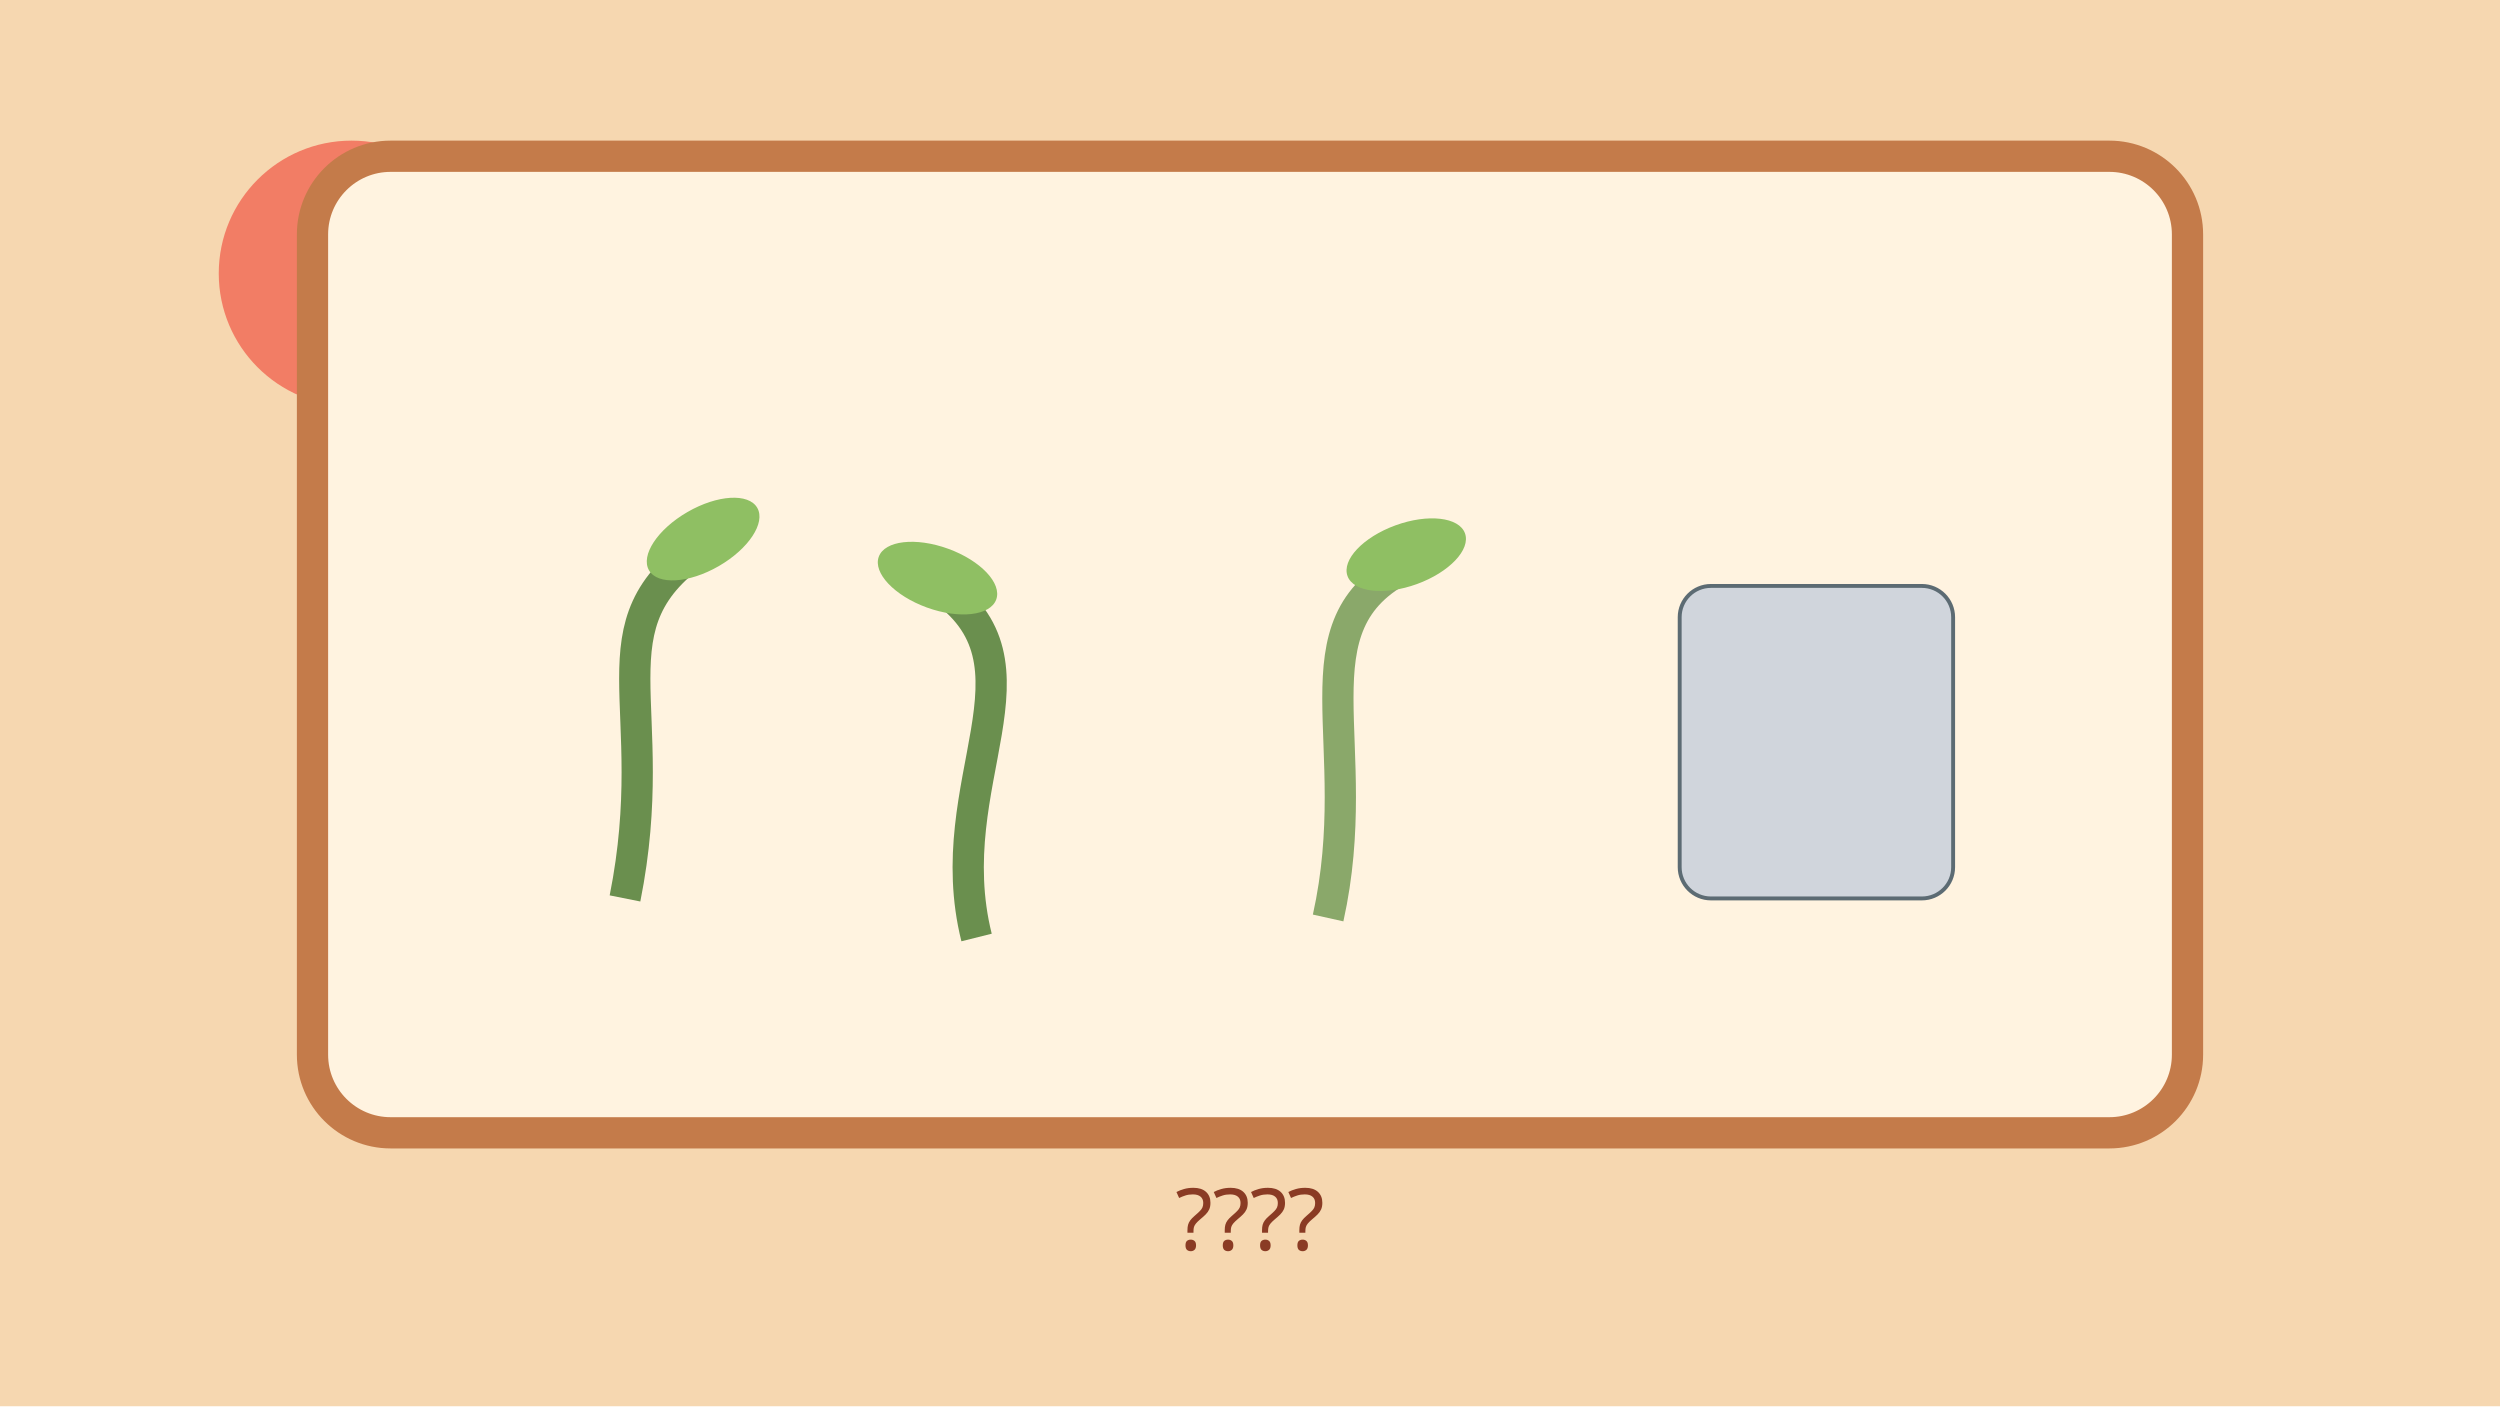
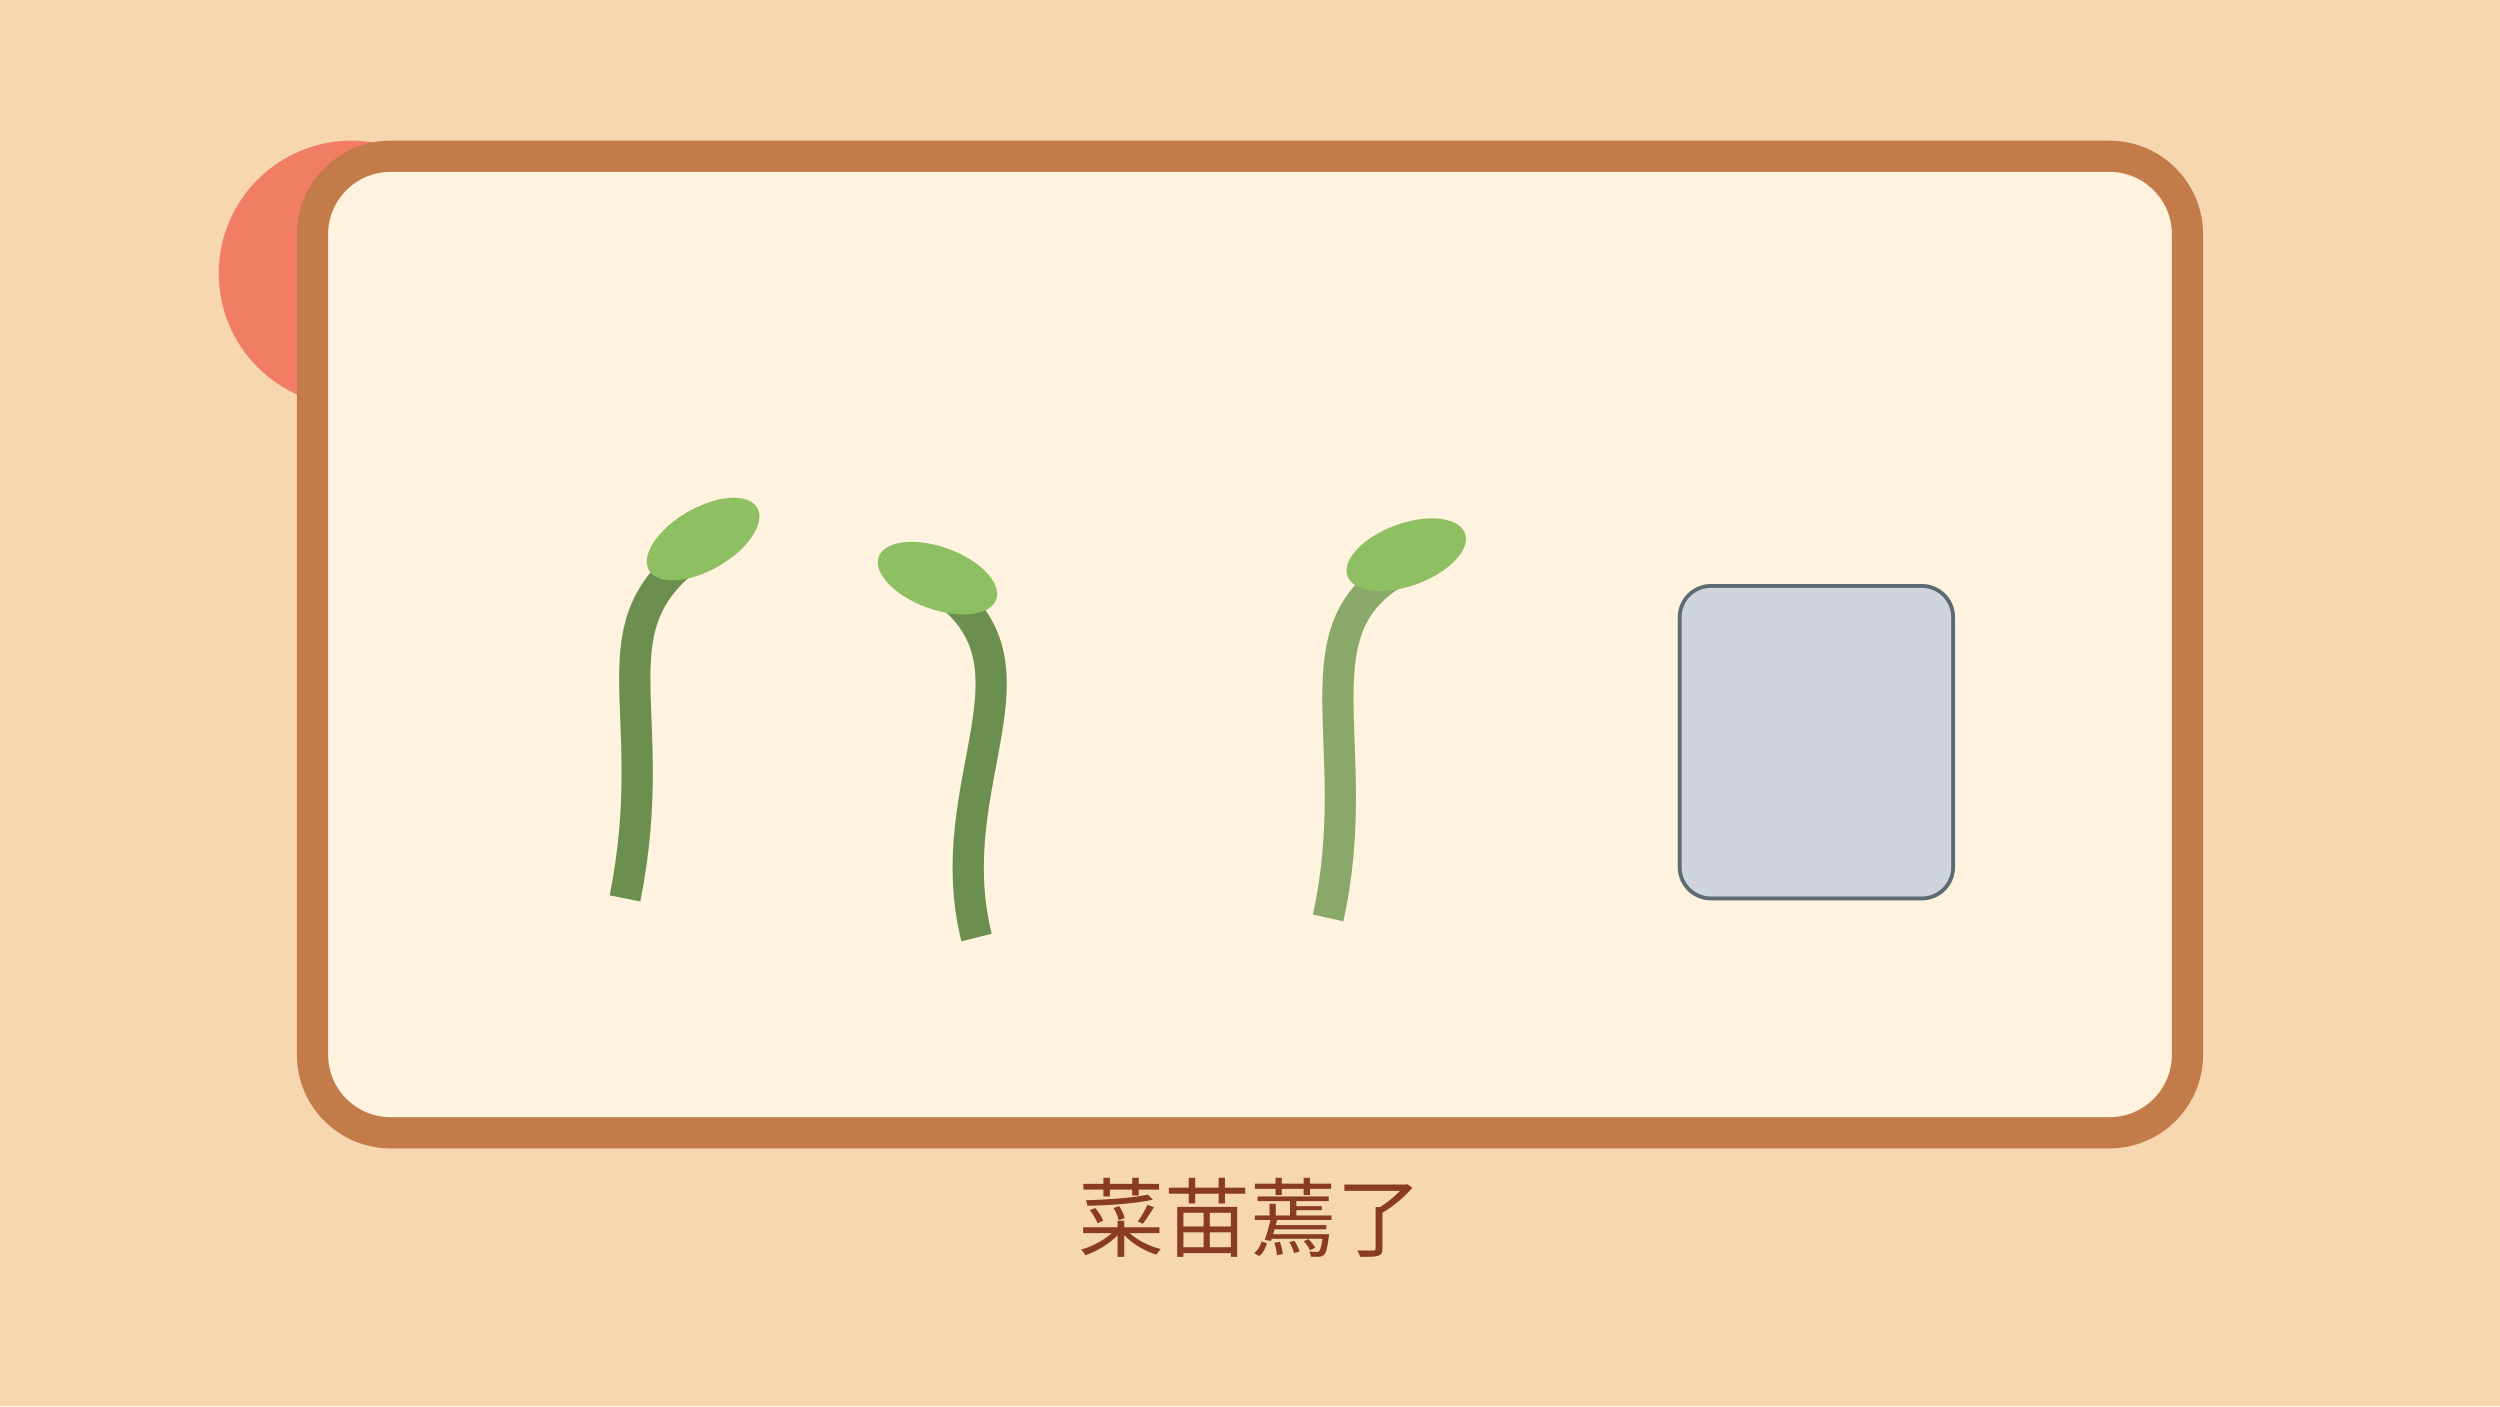
- <svg xmlns="http://www.w3.org/2000/svg" viewBox="0 0 640 360" role="img" aria-label="????">
+ <svg xmlns="http://www.w3.org/2000/svg" viewBox="0 0 640 360" role="img" aria-label="菜苗蔫了">
  <rect width="640" height="360" fill="#f6d7b0" />
  <circle cx="90" cy="70" r="34" fill="#f27d65" />
  <rect x="80" y="40" width="480" height="250" rx="20" fill="#fff3e0" stroke="#c47b4a" stroke-width="8" />
  <path d="M160 230 C170 180 150 160 180 140" stroke="#6a8f4e" stroke-width="8" fill="none" />
  <path d="M250 240 C240 200 270 170 240 150" stroke="#6a8f4e" stroke-width="8" fill="none" />
  <path d="M340 235 C350 190 330 160 360 145" stroke="#8aa86a" stroke-width="8" fill="none" />
  <ellipse cx="180" cy="138" rx="16" ry="8" fill="#8fbf63" transform="rotate(-30 180 138)" />
  <ellipse cx="240" cy="148" rx="16" ry="8" fill="#8fbf63" transform="rotate(20 240 148)" />
  <ellipse cx="360" cy="142" rx="16" ry="8" fill="#8fbf63" transform="rotate(-20 360 142)" />
  <rect x="430" y="150" width="70" height="80" rx="8" fill="#d0d5dc" stroke="#5c6b73" />
-   <text x="320" y="320" text-anchor="middle" font-size="22" font-family="sans-serif" fill="#8a3b24">????</text>
+   <text x="320" y="320" text-anchor="middle" font-size="22" font-family="WenQuanYi Micro Hei, PingFang SC, Microsoft YaHei, sans-serif" fill="#8a3b24">菜苗蔫了</text>
</svg>
